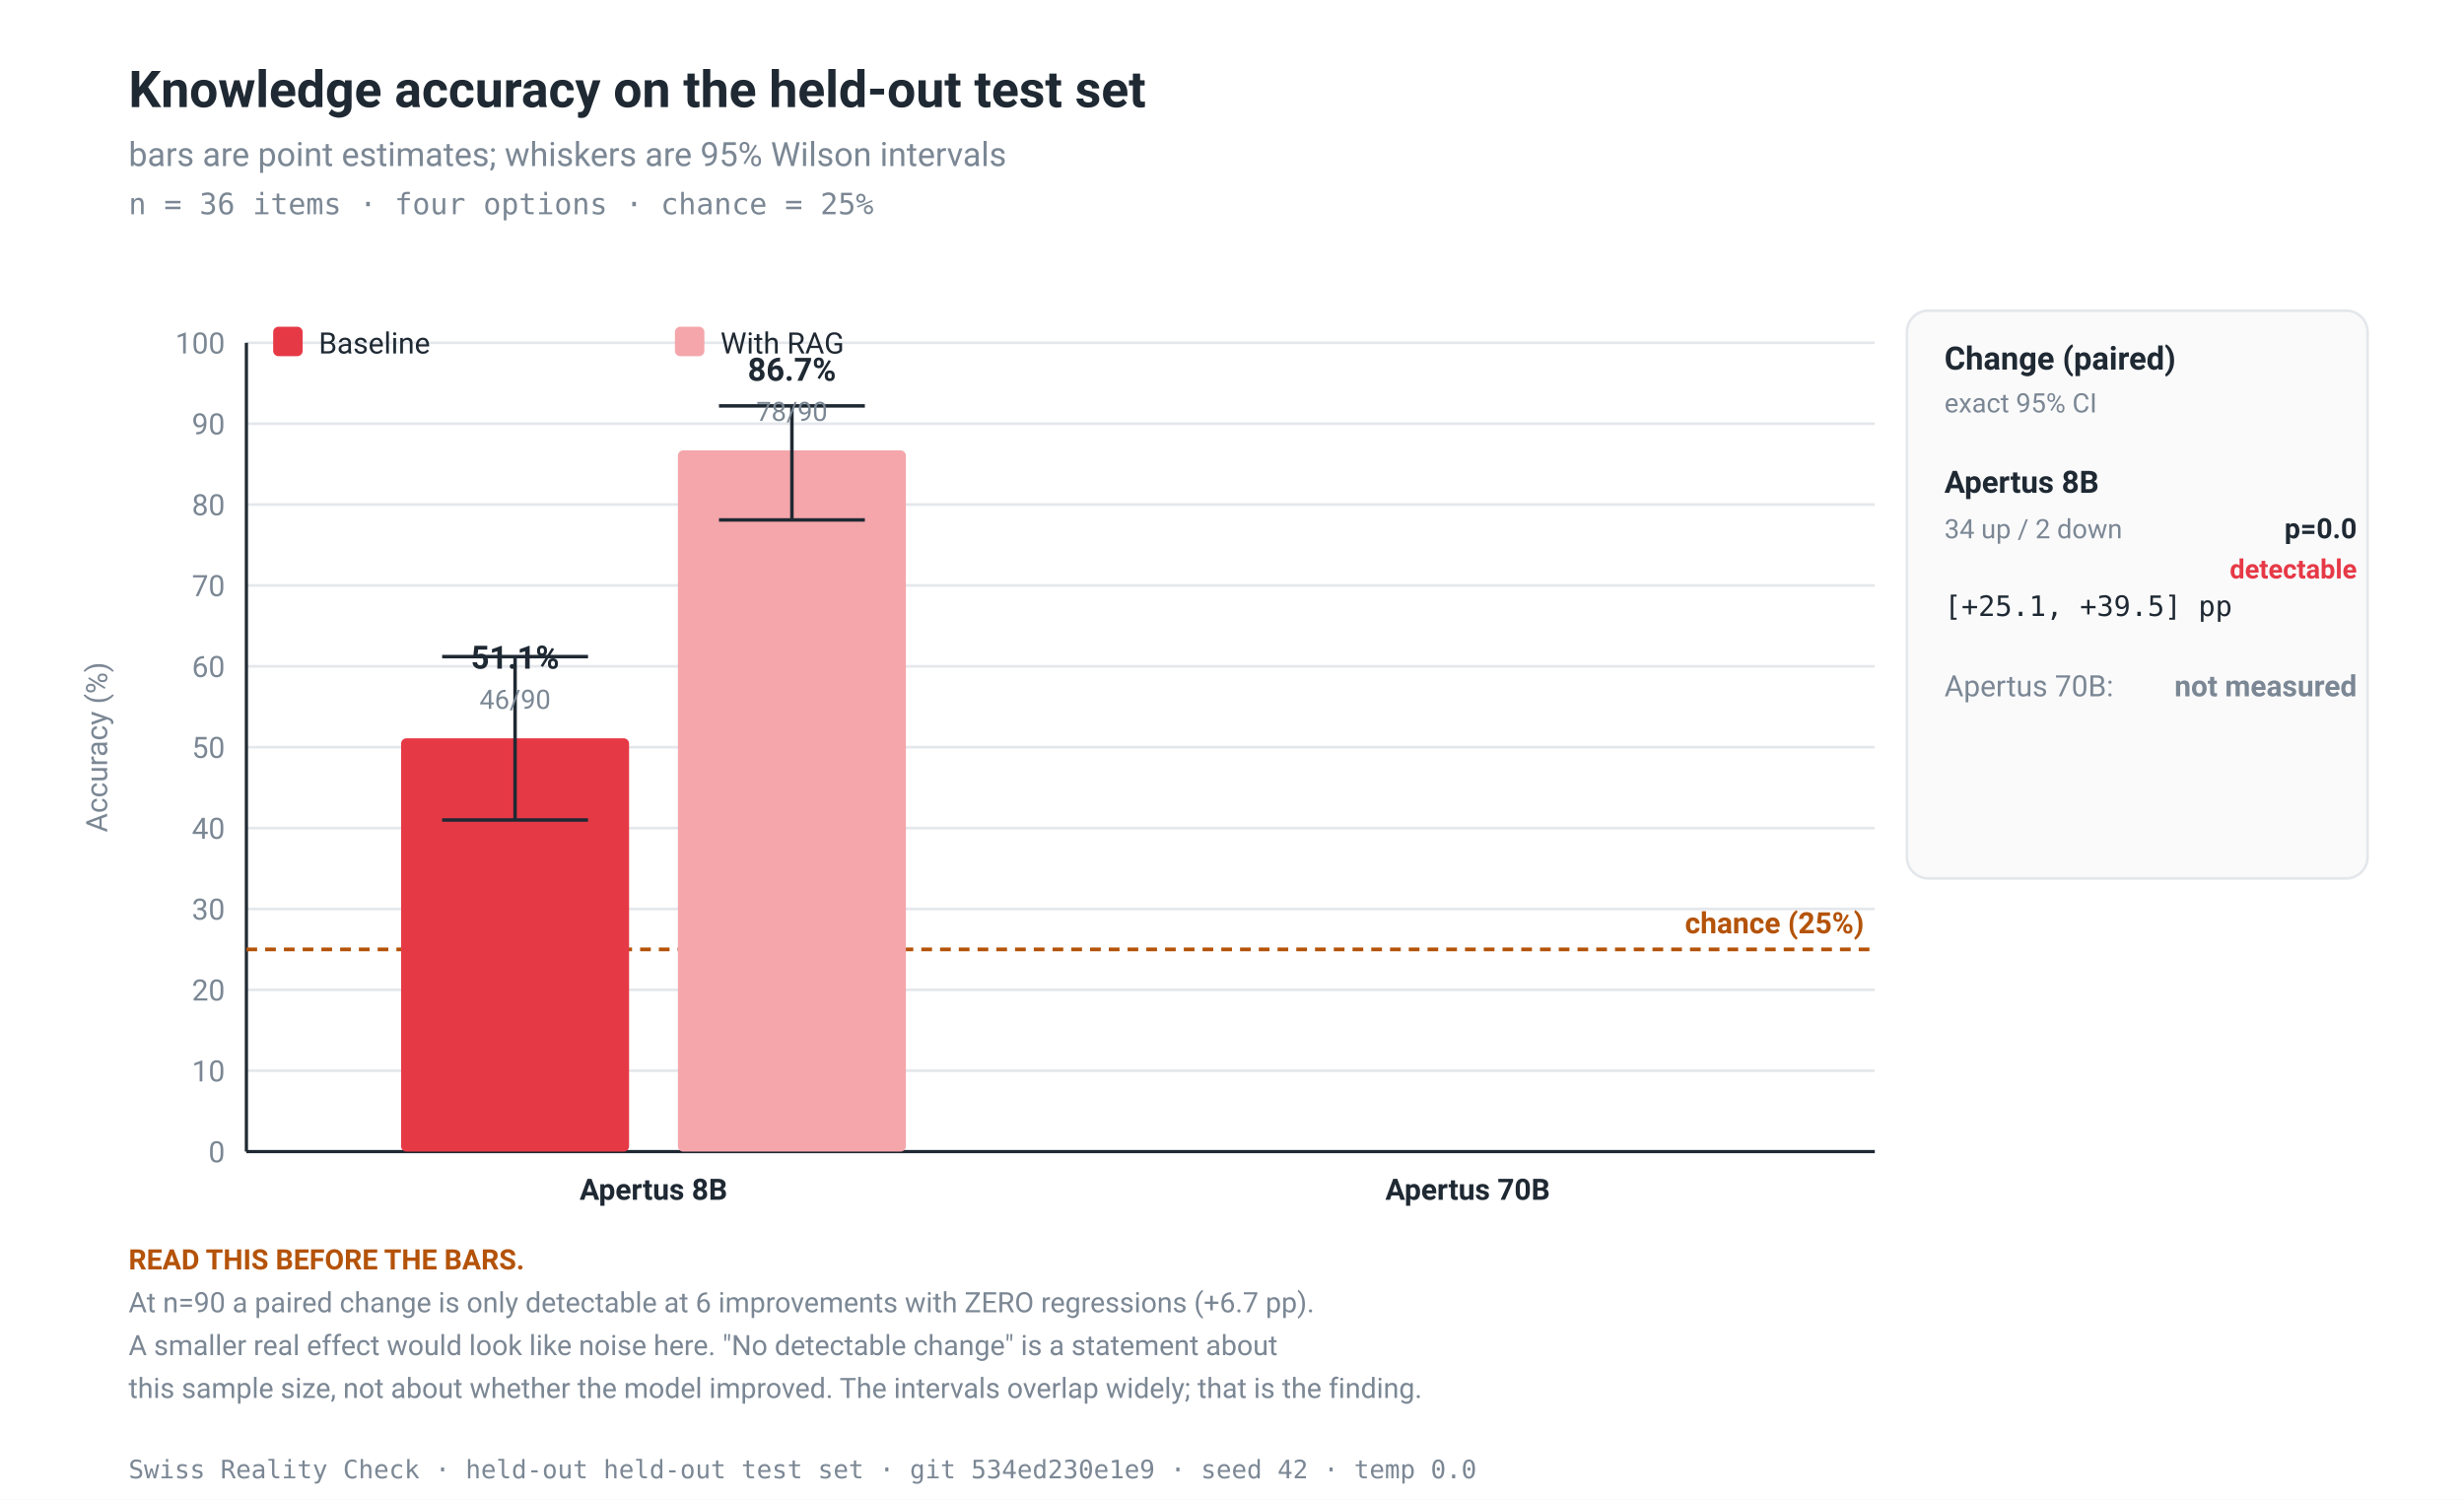
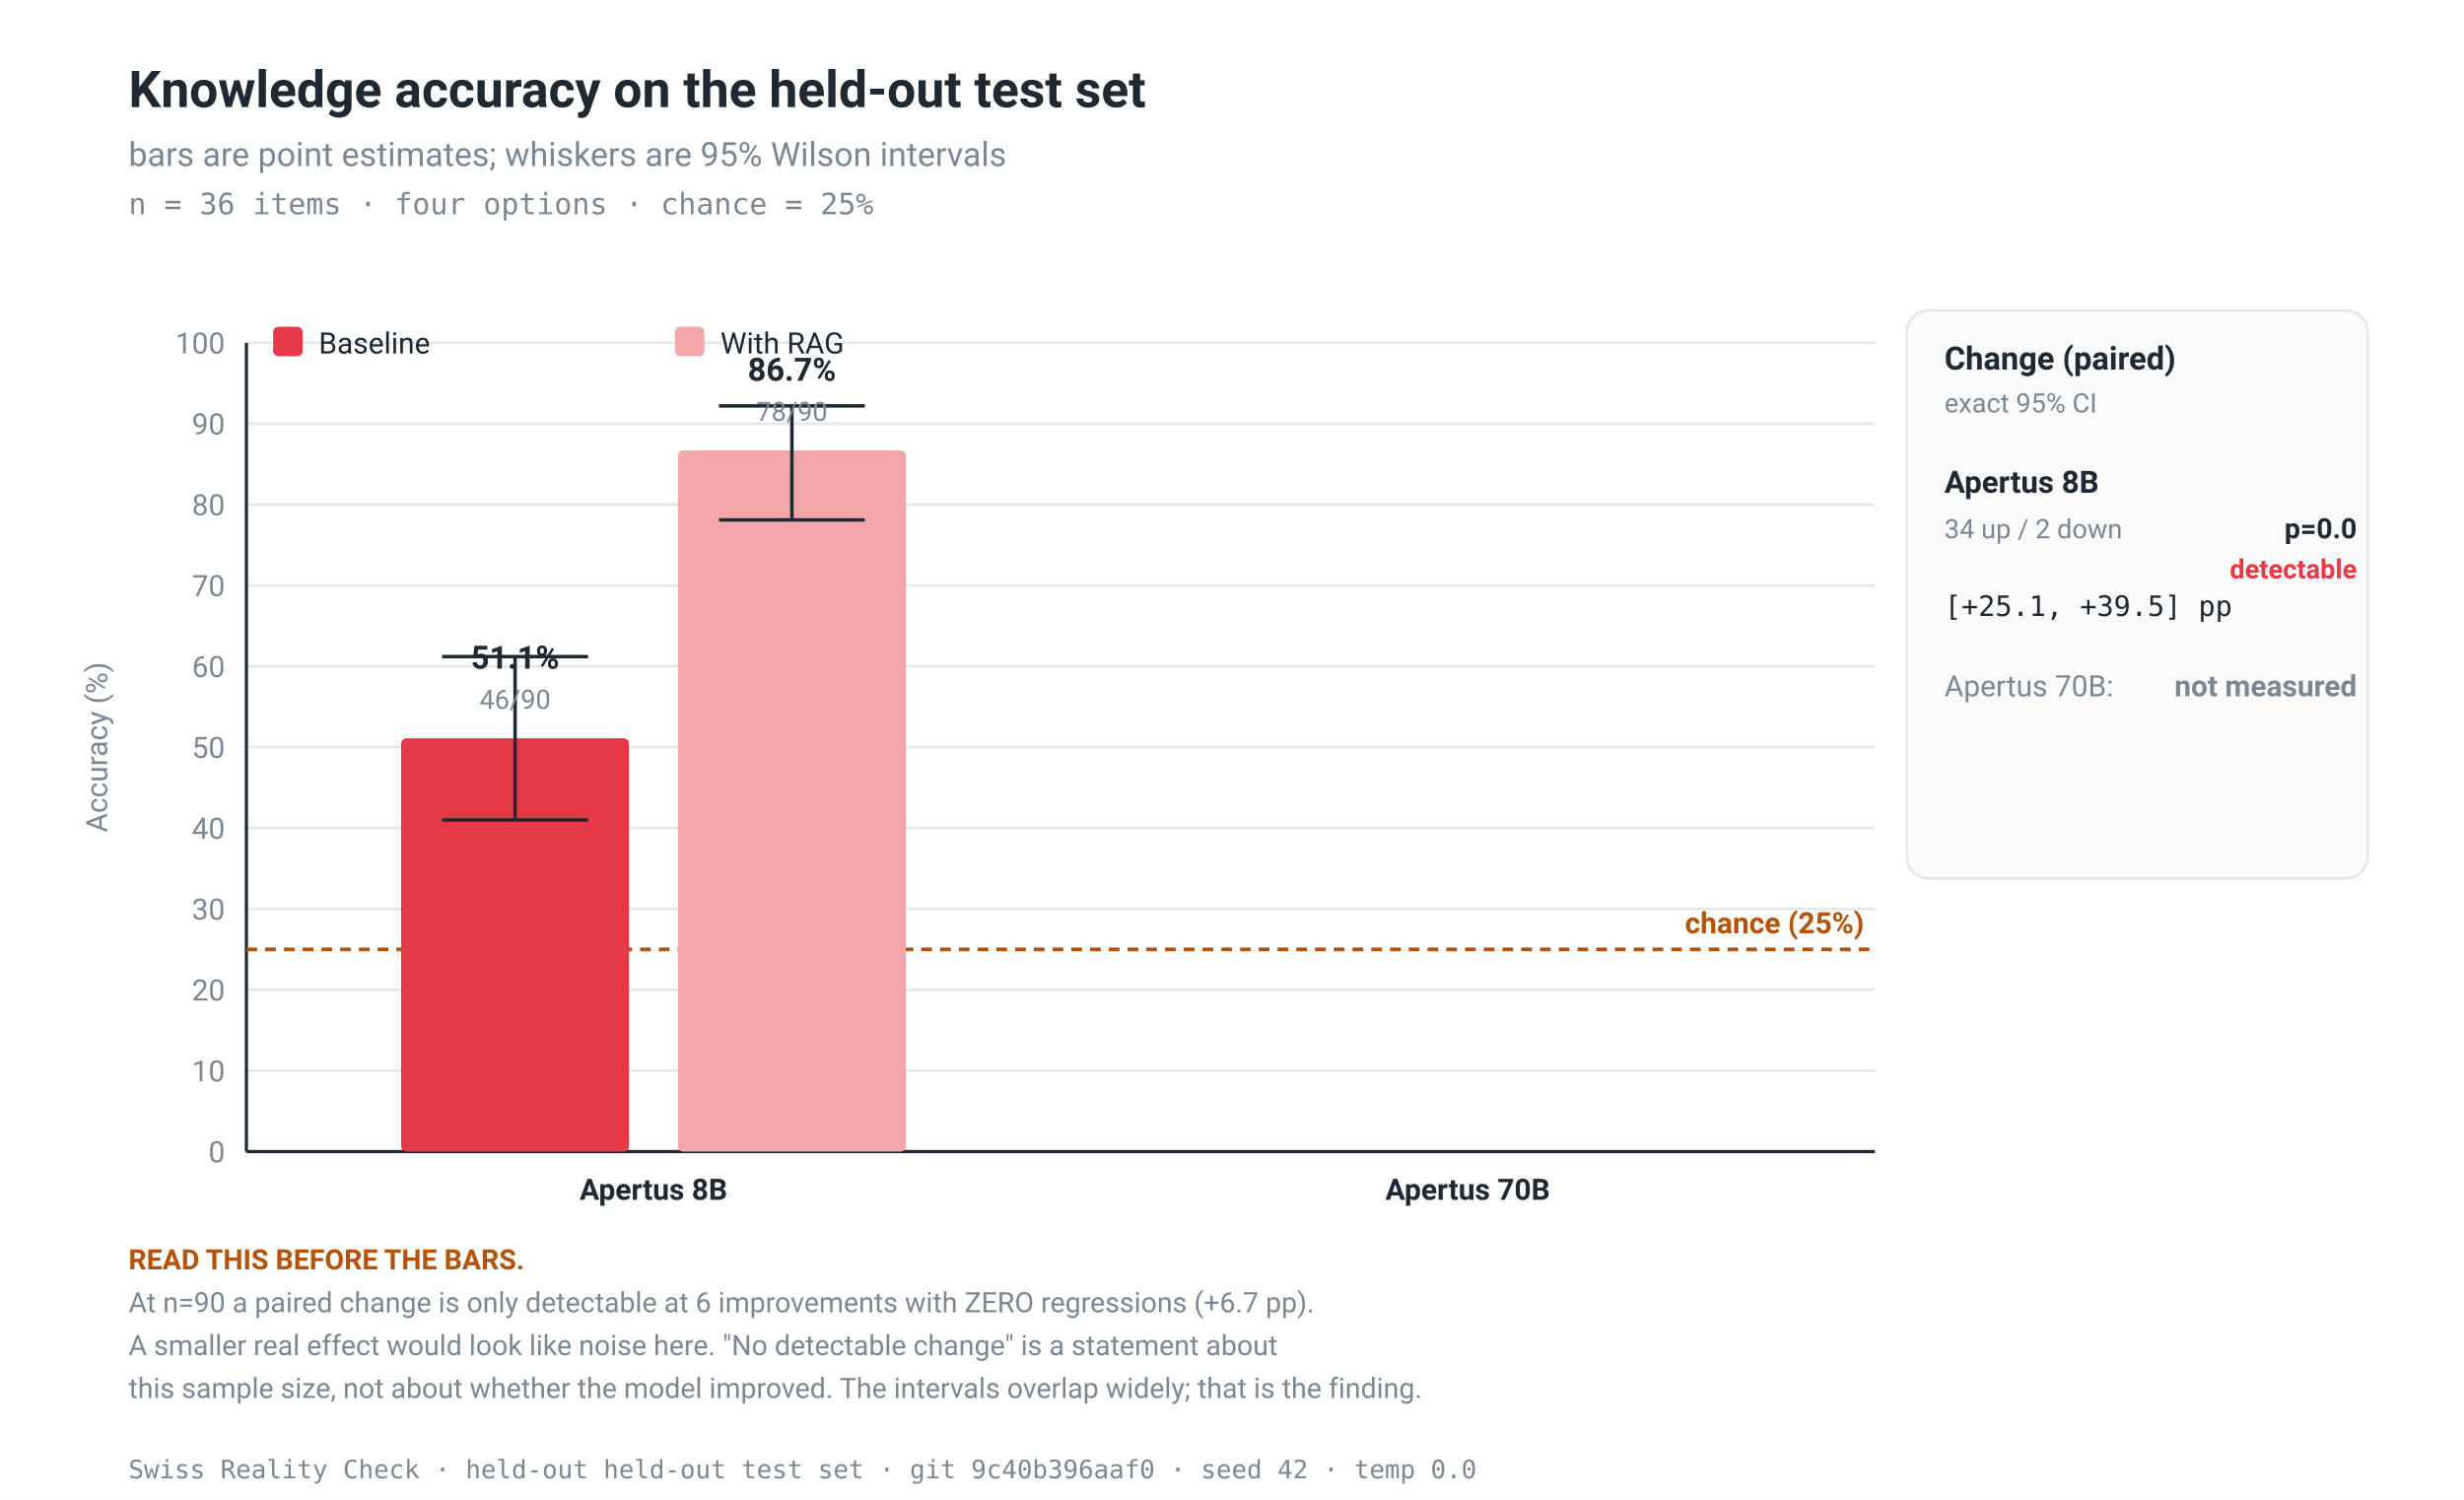
<svg xmlns="http://www.w3.org/2000/svg" width="920" height="560" viewBox="0 0 920 560" role="img" aria-labelledby="t" font-family="ui-sans-serif, -apple-system, 'Segoe UI', Roboto, 'Helvetica Neue', Arial, sans-serif">
  <rect width="920" height="560" fill="#FFFFFF" />
  <text x="48.00" y="40.00" font-family="ui-sans-serif, -apple-system, 'Segoe UI', Roboto, 'Helvetica Neue', Arial, sans-serif" font-size="19" fill="#1F2933" font-weight="bold" text-anchor="start" opacity="1.0" font-style="">Knowledge accuracy on the held-out test set</text>
  <text x="48.00" y="62.00" font-family="ui-sans-serif, -apple-system, 'Segoe UI', Roboto, 'Helvetica Neue', Arial, sans-serif" font-size="12.5" fill="#7B8794" font-weight="normal" text-anchor="start" opacity="1.0" font-style="">bars are point estimates; whiskers are 95% Wilson intervals</text>
  <text x="48.00" y="80.00" font-family="ui-monospace, SFMono-Regular, Menlo, Consolas, monospace" font-size="11" fill="#7B8794" font-weight="normal" text-anchor="start" opacity="1.0" font-style="">n = 36 items · four options · chance = 25%</text>
  <line x1="92.00" y1="430.00" x2="700.00" y2="430.00" stroke="#E4E7EB" stroke-width="1" stroke-linecap="butt" />
  <text x="84.00" y="434.00" font-family="ui-sans-serif, -apple-system, 'Segoe UI', Roboto, 'Helvetica Neue', Arial, sans-serif" font-size="11" fill="#7B8794" font-weight="normal" text-anchor="end" opacity="1.0" font-style="">0</text>
  <line x1="92.00" y1="399.80" x2="700.00" y2="399.80" stroke="#E4E7EB" stroke-width="1" stroke-linecap="butt" />
  <text x="84.00" y="403.80" font-family="ui-sans-serif, -apple-system, 'Segoe UI', Roboto, 'Helvetica Neue', Arial, sans-serif" font-size="11" fill="#7B8794" font-weight="normal" text-anchor="end" opacity="1.0" font-style="">10</text>
  <line x1="92.00" y1="369.60" x2="700.00" y2="369.60" stroke="#E4E7EB" stroke-width="1" stroke-linecap="butt" />
  <text x="84.00" y="373.60" font-family="ui-sans-serif, -apple-system, 'Segoe UI', Roboto, 'Helvetica Neue', Arial, sans-serif" font-size="11" fill="#7B8794" font-weight="normal" text-anchor="end" opacity="1.0" font-style="">20</text>
  <line x1="92.00" y1="339.40" x2="700.00" y2="339.40" stroke="#E4E7EB" stroke-width="1" stroke-linecap="butt" />
  <text x="84.00" y="343.40" font-family="ui-sans-serif, -apple-system, 'Segoe UI', Roboto, 'Helvetica Neue', Arial, sans-serif" font-size="11" fill="#7B8794" font-weight="normal" text-anchor="end" opacity="1.0" font-style="">30</text>
  <line x1="92.00" y1="309.20" x2="700.00" y2="309.20" stroke="#E4E7EB" stroke-width="1" stroke-linecap="butt" />
  <text x="84.00" y="313.20" font-family="ui-sans-serif, -apple-system, 'Segoe UI', Roboto, 'Helvetica Neue', Arial, sans-serif" font-size="11" fill="#7B8794" font-weight="normal" text-anchor="end" opacity="1.0" font-style="">40</text>
  <line x1="92.00" y1="279.00" x2="700.00" y2="279.00" stroke="#E4E7EB" stroke-width="1" stroke-linecap="butt" />
  <text x="84.00" y="283.00" font-family="ui-sans-serif, -apple-system, 'Segoe UI', Roboto, 'Helvetica Neue', Arial, sans-serif" font-size="11" fill="#7B8794" font-weight="normal" text-anchor="end" opacity="1.0" font-style="">50</text>
  <line x1="92.00" y1="248.80" x2="700.00" y2="248.80" stroke="#E4E7EB" stroke-width="1" stroke-linecap="butt" />
  <text x="84.00" y="252.80" font-family="ui-sans-serif, -apple-system, 'Segoe UI', Roboto, 'Helvetica Neue', Arial, sans-serif" font-size="11" fill="#7B8794" font-weight="normal" text-anchor="end" opacity="1.0" font-style="">60</text>
  <line x1="92.00" y1="218.60" x2="700.00" y2="218.60" stroke="#E4E7EB" stroke-width="1" stroke-linecap="butt" />
  <text x="84.00" y="222.60" font-family="ui-sans-serif, -apple-system, 'Segoe UI', Roboto, 'Helvetica Neue', Arial, sans-serif" font-size="11" fill="#7B8794" font-weight="normal" text-anchor="end" opacity="1.0" font-style="">70</text>
  <line x1="92.00" y1="188.40" x2="700.00" y2="188.40" stroke="#E4E7EB" stroke-width="1" stroke-linecap="butt" />
  <text x="84.00" y="192.40" font-family="ui-sans-serif, -apple-system, 'Segoe UI', Roboto, 'Helvetica Neue', Arial, sans-serif" font-size="11" fill="#7B8794" font-weight="normal" text-anchor="end" opacity="1.0" font-style="">80</text>
  <line x1="92.00" y1="158.20" x2="700.00" y2="158.20" stroke="#E4E7EB" stroke-width="1" stroke-linecap="butt" />
  <text x="84.00" y="162.20" font-family="ui-sans-serif, -apple-system, 'Segoe UI', Roboto, 'Helvetica Neue', Arial, sans-serif" font-size="11" fill="#7B8794" font-weight="normal" text-anchor="end" opacity="1.0" font-style="">90</text>
  <line x1="92.00" y1="128.00" x2="700.00" y2="128.00" stroke="#E4E7EB" stroke-width="1" stroke-linecap="butt" />
  <text x="84.00" y="132.00" font-family="ui-sans-serif, -apple-system, 'Segoe UI', Roboto, 'Helvetica Neue', Arial, sans-serif" font-size="11" fill="#7B8794" font-weight="normal" text-anchor="end" opacity="1.0" font-style="">100</text>
  <line x1="92.00" y1="128.00" x2="92.00" y2="430.00" stroke="#1F2933" stroke-width="1.2" stroke-linecap="butt" />
  <line x1="92.00" y1="430.00" x2="700.00" y2="430.00" stroke="#1F2933" stroke-width="1.2" stroke-linecap="butt" />
  <text x="40.00" y="279.00" font-family="ui-sans-serif, -apple-system, 'Segoe UI', Roboto, 'Helvetica Neue', Arial, sans-serif" font-size="11" fill="#7B8794" font-weight="normal" text-anchor="middle" transform="rotate(-90 40.00 279.00)">Accuracy (%)</text>
  <line x1="92.00" y1="354.50" x2="700.00" y2="354.50" stroke="#B45309" stroke-width="1.4" stroke-linecap="butt" stroke-dasharray="4 3" />
  <text x="696.00" y="348.50" font-family="ui-sans-serif, -apple-system, 'Segoe UI', Roboto, 'Helvetica Neue', Arial, sans-serif" font-size="11" fill="#B45309" font-weight="bold" text-anchor="end" opacity="1.0" font-style="">chance (25%)</text>
  <rect x="149.76" y="275.68" width="85.12" height="154.32" rx="2" fill="#E63946" stroke="none" stroke-width="1.4" opacity="1.0" />
  <line x1="192.32" y1="245.18" x2="192.32" y2="306.18" stroke="#1F2933" stroke-width="1.3" stroke-linecap="butt" />
  <line x1="165.08" y1="245.18" x2="219.56" y2="245.18" stroke="#1F2933" stroke-width="1.3" stroke-linecap="butt" />
  <line x1="165.08" y1="306.18" x2="219.56" y2="306.18" stroke="#1F2933" stroke-width="1.3" stroke-linecap="butt" />
  <text x="192.32" y="249.68" font-family="ui-sans-serif, -apple-system, 'Segoe UI', Roboto, 'Helvetica Neue', Arial, sans-serif" font-size="12" fill="#1F2933" font-weight="bold" text-anchor="middle" opacity="1.0" font-style="">51.1%</text>
  <text x="192.32" y="264.68" font-family="ui-sans-serif, -apple-system, 'Segoe UI', Roboto, 'Helvetica Neue', Arial, sans-serif" font-size="10" fill="#7B8794" font-weight="normal" text-anchor="middle" opacity="1.0" font-style="">46/90</text>
  <rect x="253.12" y="168.17" width="85.12" height="261.83" rx="2" fill="#F4A6AB" stroke="none" stroke-width="1.4" opacity="1.0" />
  <line x1="295.68" y1="151.56" x2="295.68" y2="194.14" stroke="#1F2933" stroke-width="1.3" stroke-linecap="butt" />
  <line x1="268.44" y1="151.56" x2="322.92" y2="151.56" stroke="#1F2933" stroke-width="1.3" stroke-linecap="butt" />
  <line x1="268.44" y1="194.14" x2="322.92" y2="194.14" stroke="#1F2933" stroke-width="1.3" stroke-linecap="butt" />
  <text x="295.68" y="142.17" font-family="ui-sans-serif, -apple-system, 'Segoe UI', Roboto, 'Helvetica Neue', Arial, sans-serif" font-size="12" fill="#1F2933" font-weight="bold" text-anchor="middle" opacity="1.0" font-style="">86.7%</text>
  <text x="295.68" y="157.17" font-family="ui-sans-serif, -apple-system, 'Segoe UI', Roboto, 'Helvetica Neue', Arial, sans-serif" font-size="10" fill="#7B8794" font-weight="normal" text-anchor="middle" opacity="1.0" font-style="">78/90</text>
  <text x="244.00" y="448.00" font-family="ui-sans-serif, -apple-system, 'Segoe UI', Roboto, 'Helvetica Neue', Arial, sans-serif" font-size="11" fill="#1F2933" font-weight="bold" text-anchor="middle" opacity="1.0" font-style="">Apertus 8B</text>
  <text x="548.00" y="448.00" font-family="ui-sans-serif, -apple-system, 'Segoe UI', Roboto, 'Helvetica Neue', Arial, sans-serif" font-size="11" fill="#1F2933" font-weight="bold" text-anchor="middle" opacity="1.0" font-style="">Apertus 70B</text>
  <rect x="102.00" y="122.00" width="11.00" height="11.00" rx="2" fill="#E63946" stroke="none" stroke-width="1" opacity="1.0" />
  <text x="119.00" y="132.00" font-family="ui-sans-serif, -apple-system, 'Segoe UI', Roboto, 'Helvetica Neue', Arial, sans-serif" font-size="11" fill="#1F2933" font-weight="normal" text-anchor="start" opacity="1.0" font-style="">Baseline</text>
  <rect x="252.00" y="122.00" width="11.00" height="11.00" rx="2" fill="#F4A6AB" stroke="none" stroke-width="1" opacity="1.0" />
  <text x="269.00" y="132.00" font-family="ui-sans-serif, -apple-system, 'Segoe UI', Roboto, 'Helvetica Neue', Arial, sans-serif" font-size="11" fill="#1F2933" font-weight="normal" text-anchor="start" opacity="1.0" font-style="">With RAG</text>
  <rect x="712.00" y="116.00" width="172.00" height="212.00" rx="8" fill="#FAFAFB" stroke="#E4E7EB" stroke-width="1" opacity="1.0" />
  <text x="726.00" y="138.00" font-family="ui-sans-serif, -apple-system, 'Segoe UI', Roboto, 'Helvetica Neue', Arial, sans-serif" font-size="12" fill="#1F2933" font-weight="bold" text-anchor="start" opacity="1.0" font-style="">Change (paired)</text>
  <text x="726.00" y="154.00" font-family="ui-sans-serif, -apple-system, 'Segoe UI', Roboto, 'Helvetica Neue', Arial, sans-serif" font-size="10" fill="#7B8794" font-weight="normal" text-anchor="start" opacity="1.0" font-style="">exact 95% CI</text>
  <text x="726.00" y="184.00" font-family="ui-sans-serif, -apple-system, 'Segoe UI', Roboto, 'Helvetica Neue', Arial, sans-serif" font-size="11.5" fill="#1F2933" font-weight="bold" text-anchor="start" opacity="1.0" font-style="">Apertus 8B</text>
  <text x="726.00" y="201.00" font-family="ui-sans-serif, -apple-system, 'Segoe UI', Roboto, 'Helvetica Neue', Arial, sans-serif" font-size="10" fill="#7B8794" font-weight="normal" text-anchor="start" opacity="1.0" font-style="">34 up / 2 down</text>
  <text x="880.00" y="201.00" font-family="ui-sans-serif, -apple-system, 'Segoe UI', Roboto, 'Helvetica Neue', Arial, sans-serif" font-size="10.5" fill="#1F2933" font-weight="bold" text-anchor="end" opacity="1.0" font-style="">p=0.0</text>
  <text x="880.00" y="216.00" font-family="ui-sans-serif, -apple-system, 'Segoe UI', Roboto, 'Helvetica Neue', Arial, sans-serif" font-size="10" fill="#E63946" font-weight="bold" text-anchor="end" opacity="1.0" font-style="">detectable</text>
  <text x="726.00" y="230.00" font-family="ui-monospace, SFMono-Regular, Menlo, Consolas, monospace" font-size="10.5" fill="#1F2933" font-weight="normal" text-anchor="start" opacity="1.0" font-style="">[+25.1, +39.5] pp</text>
  <text x="726.00" y="260.00" font-family="ui-sans-serif, -apple-system, 'Segoe UI', Roboto, 'Helvetica Neue', Arial, sans-serif" font-size="11" fill="#7B8794" font-weight="normal" text-anchor="start" opacity="1.0" font-style="">Apertus 70B:</text>
  <text x="880.00" y="260.00" font-family="ui-sans-serif, -apple-system, 'Segoe UI', Roboto, 'Helvetica Neue', Arial, sans-serif" font-size="11" fill="#7B8794" font-weight="bold" text-anchor="end" opacity="1.0" font-style="">not measured</text>
  <text x="48.00" y="474.00" font-family="ui-sans-serif, -apple-system, 'Segoe UI', Roboto, 'Helvetica Neue', Arial, sans-serif" font-size="10.5" fill="#B45309" font-weight="bold" text-anchor="start" opacity="1.0" font-style="">READ THIS BEFORE THE BARS.</text>
  <text x="48.00" y="490.00" font-family="ui-sans-serif, -apple-system, 'Segoe UI', Roboto, 'Helvetica Neue', Arial, sans-serif" font-size="10.5" fill="#7B8794" font-weight="normal" text-anchor="start" opacity="1.0" font-style="">At n=90 a paired change is only detectable at 6 improvements with ZERO regressions (+6.7 pp).</text>
  <text x="48.00" y="506.00" font-family="ui-sans-serif, -apple-system, 'Segoe UI', Roboto, 'Helvetica Neue', Arial, sans-serif" font-size="10.5" fill="#7B8794" font-weight="normal" text-anchor="start" opacity="1.0" font-style="">A smaller real effect would look like noise here. "No detectable change" is a statement about</text>
  <text x="48.00" y="522.00" font-family="ui-sans-serif, -apple-system, 'Segoe UI', Roboto, 'Helvetica Neue', Arial, sans-serif" font-size="10.5" fill="#7B8794" font-weight="normal" text-anchor="start" opacity="1.0" font-style="">this sample size, not about whether the model improved. The intervals overlap widely; that is the finding.</text>
-   <text x="48.00" y="552.00" font-family="ui-monospace, SFMono-Regular, Menlo, Consolas, monospace" font-size="9.5" fill="#7B8794" font-weight="normal" text-anchor="start" opacity="1.0" font-style="">Swiss Reality Check · held-out held-out test set · git 534ed230e1e9 · seed 42 · temp 0.0</text>
+   <text x="48.00" y="552.00" font-family="ui-monospace, SFMono-Regular, Menlo, Consolas, monospace" font-size="9.5" fill="#7B8794" font-weight="normal" text-anchor="start" opacity="1.0" font-style="">Swiss Reality Check · held-out held-out test set · git 9c40b396aaf0 · seed 42 · temp 0.0</text>
</svg>
